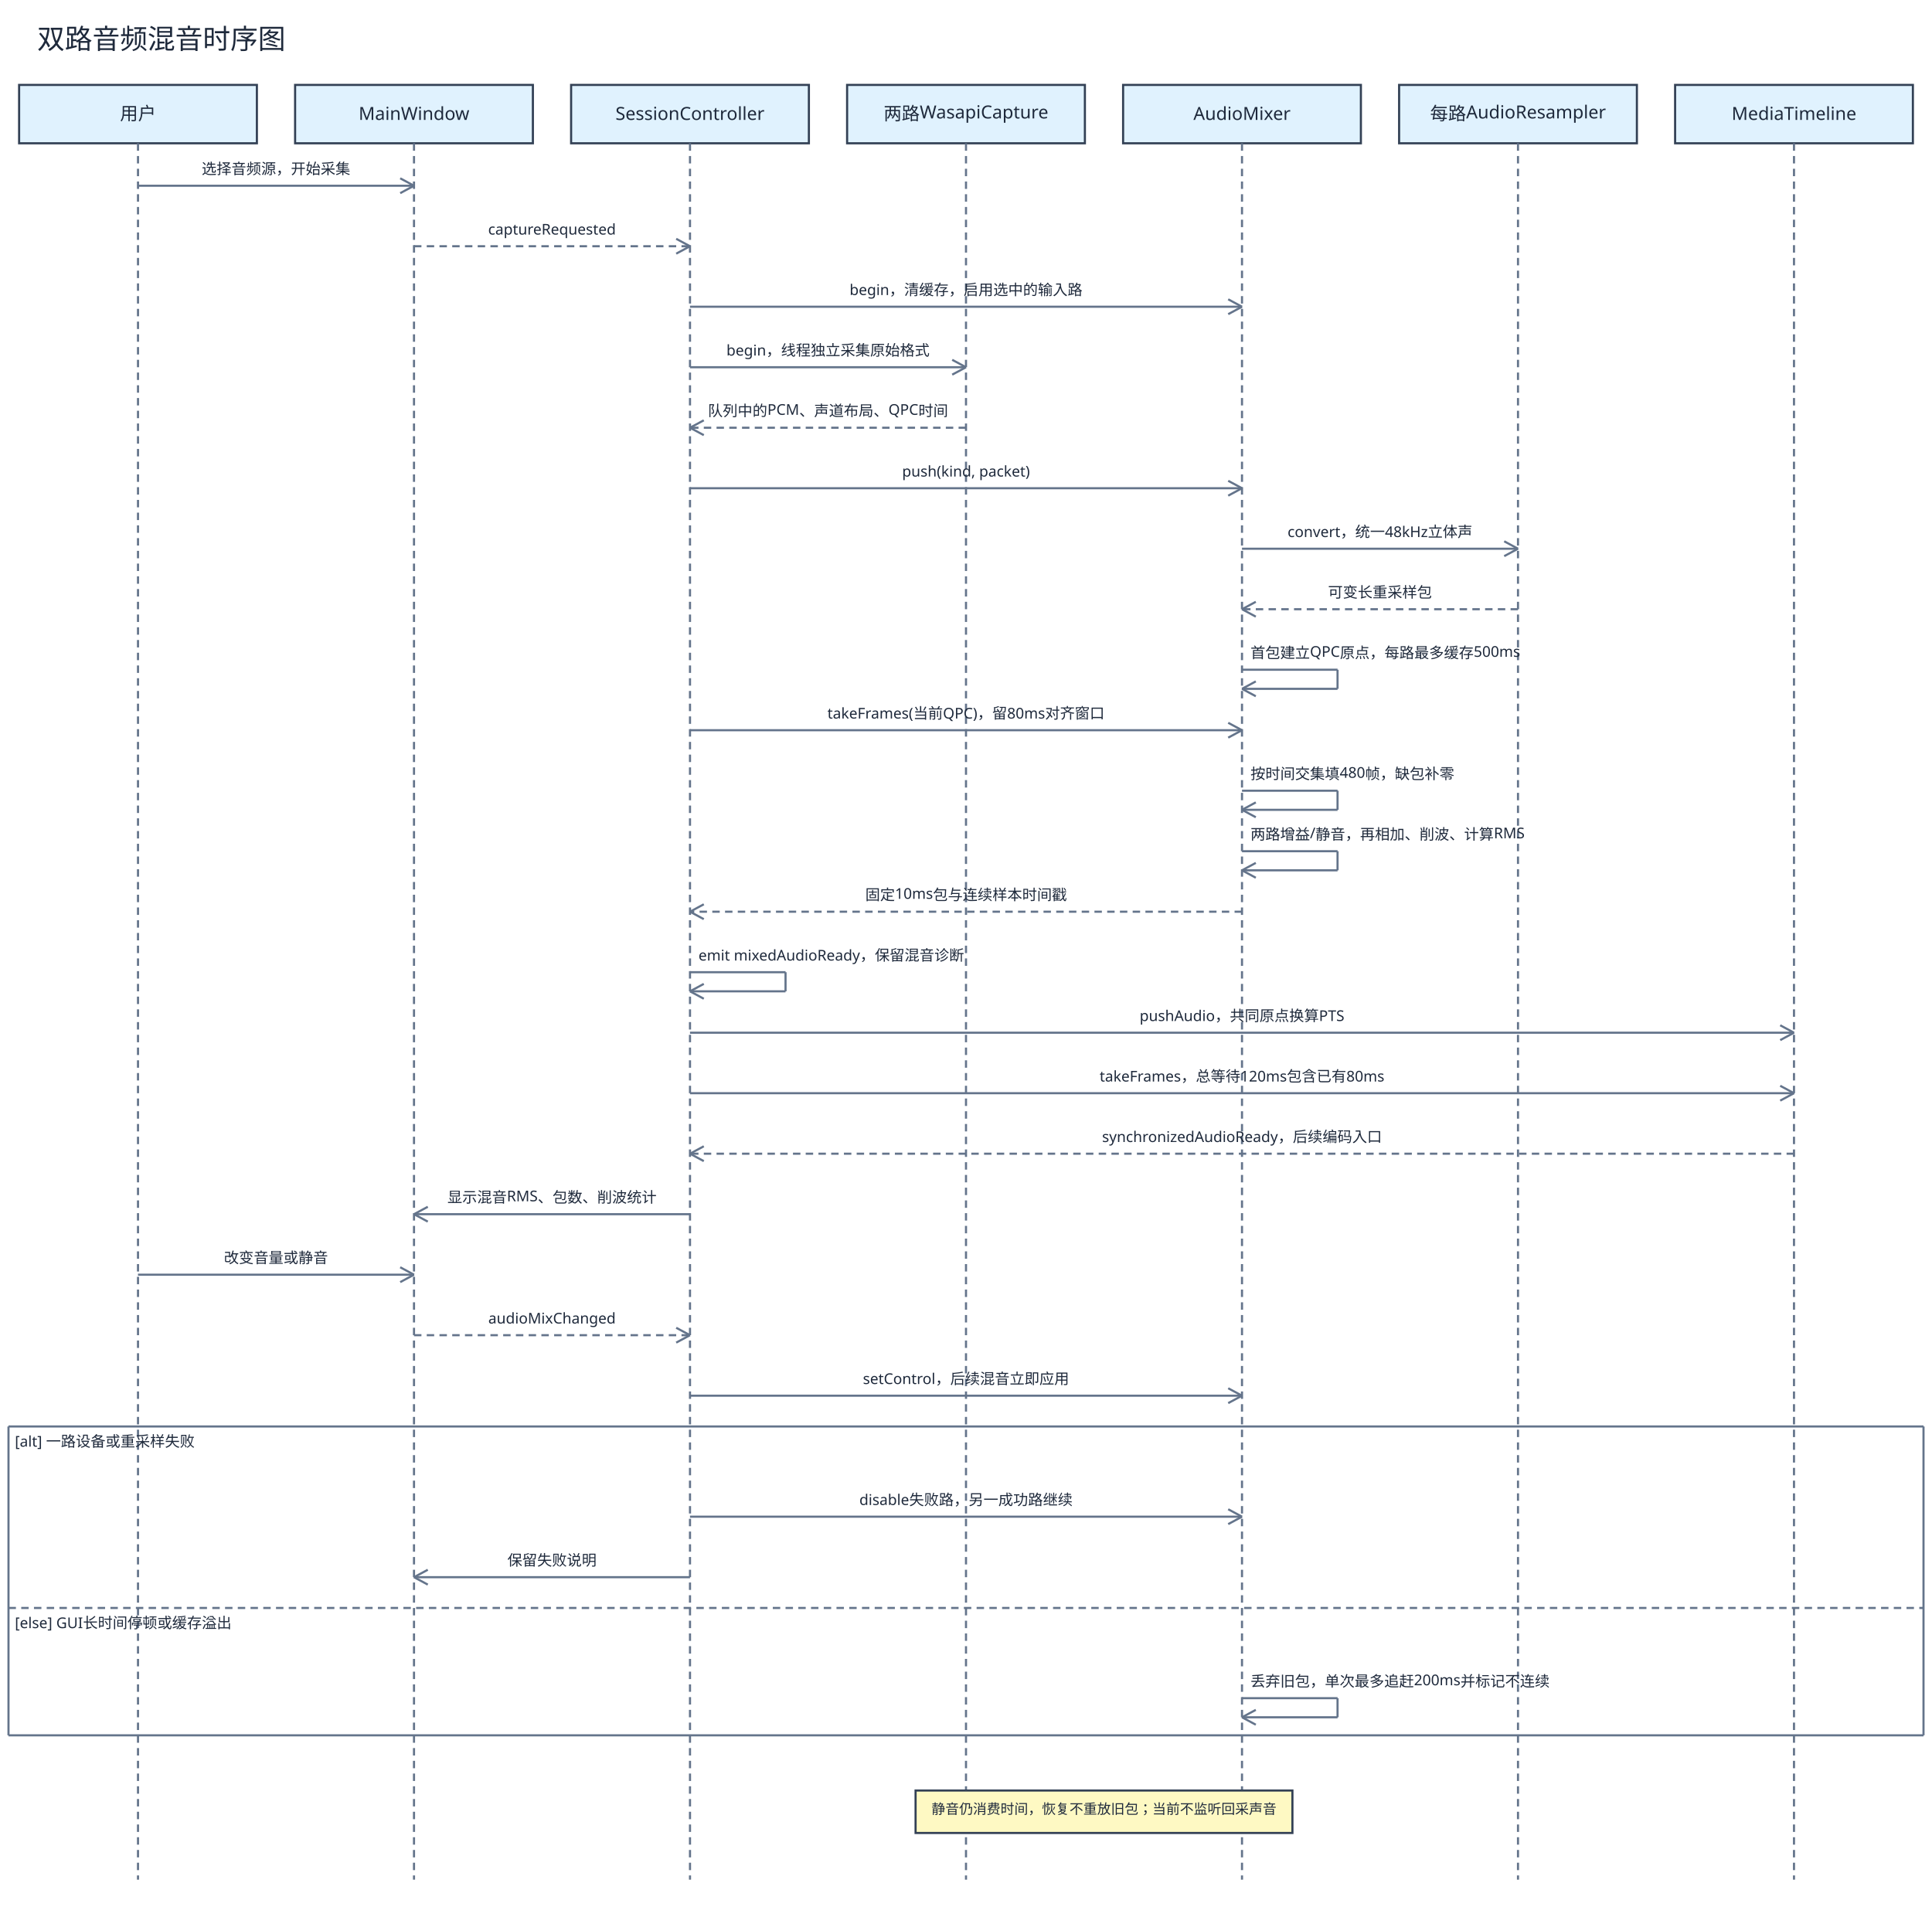
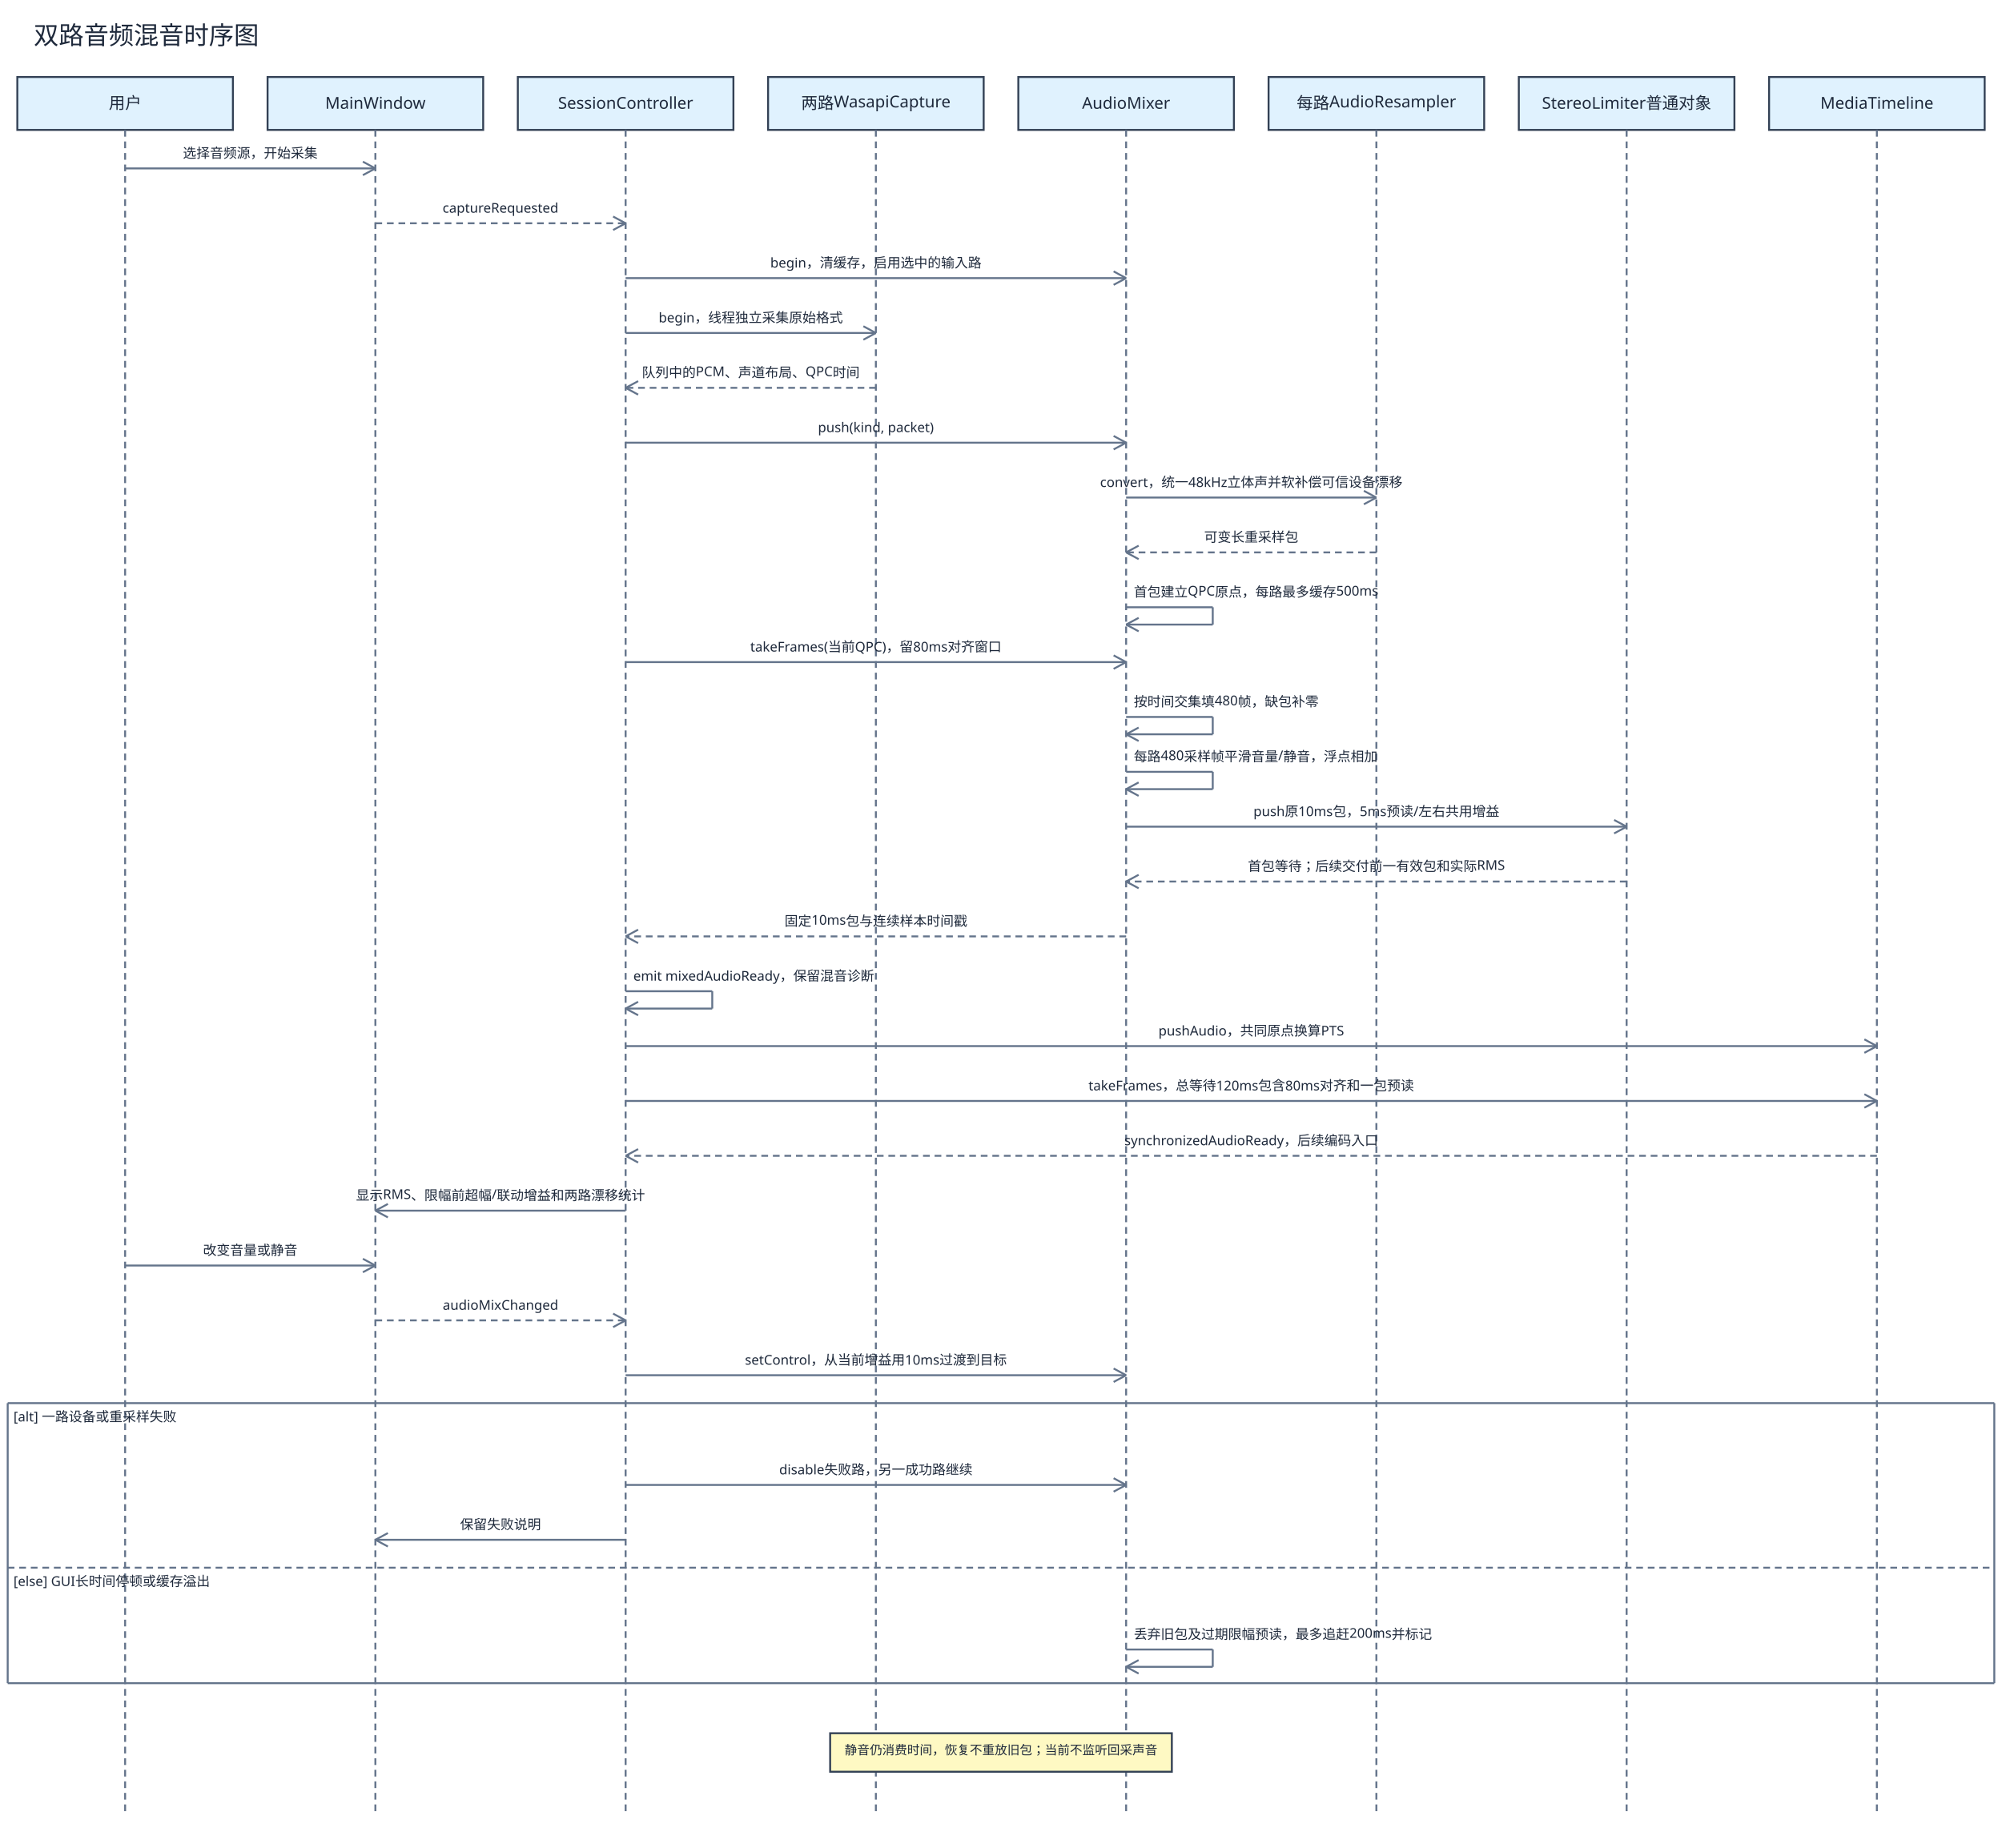
- <svg xmlns="http://www.w3.org/2000/svg" width="1820" height="1806" viewBox="0 0 1820 1806">
+ <svg xmlns="http://www.w3.org/2000/svg" width="2080" height="1920" viewBox="0 0 2080 1920">
  <text x="35" y="46" fill="#1e293b" font-family="Microsoft YaHei, sans-serif" font-size="26" text-anchor="start">双路音频混音时序图</text>
  <rect x="18.0" y="80" width="224" height="55" fill="#e0f2fe" stroke="#334155" stroke-width="2" />
  <text x="130.0" y="113" fill="#1e293b" font-family="Microsoft YaHei, sans-serif" font-size="17" text-anchor="middle">用户</text>
-   <line x1="130.0" y1="135" x2="130.0" y2="1771" stroke="#64748b" stroke-width="2" stroke-dasharray="7 5" />
+   <line x1="130.0" y1="135" x2="130.0" y2="1885" stroke="#64748b" stroke-width="2" stroke-dasharray="7 5" />
  <rect x="278.0" y="80" width="224" height="55" fill="#e0f2fe" stroke="#334155" stroke-width="2" />
  <text x="390.0" y="113" fill="#1e293b" font-family="Microsoft YaHei, sans-serif" font-size="17" text-anchor="middle">MainWindow</text>
-   <line x1="390.0" y1="135" x2="390.0" y2="1771" stroke="#64748b" stroke-width="2" stroke-dasharray="7 5" />
+   <line x1="390.0" y1="135" x2="390.0" y2="1885" stroke="#64748b" stroke-width="2" stroke-dasharray="7 5" />
  <rect x="538.0" y="80" width="224" height="55" fill="#e0f2fe" stroke="#334155" stroke-width="2" />
  <text x="650.0" y="113" fill="#1e293b" font-family="Microsoft YaHei, sans-serif" font-size="17" text-anchor="middle">SessionController</text>
-   <line x1="650.0" y1="135" x2="650.0" y2="1771" stroke="#64748b" stroke-width="2" stroke-dasharray="7 5" />
+   <line x1="650.0" y1="135" x2="650.0" y2="1885" stroke="#64748b" stroke-width="2" stroke-dasharray="7 5" />
  <rect x="798.0" y="80" width="224" height="55" fill="#e0f2fe" stroke="#334155" stroke-width="2" />
  <text x="910.0" y="113" fill="#1e293b" font-family="Microsoft YaHei, sans-serif" font-size="17" text-anchor="middle">两路WasapiCapture</text>
-   <line x1="910.0" y1="135" x2="910.0" y2="1771" stroke="#64748b" stroke-width="2" stroke-dasharray="7 5" />
+   <line x1="910.0" y1="135" x2="910.0" y2="1885" stroke="#64748b" stroke-width="2" stroke-dasharray="7 5" />
  <rect x="1058.0" y="80" width="224" height="55" fill="#e0f2fe" stroke="#334155" stroke-width="2" />
  <text x="1170.0" y="113" fill="#1e293b" font-family="Microsoft YaHei, sans-serif" font-size="17" text-anchor="middle">AudioMixer</text>
-   <line x1="1170.0" y1="135" x2="1170.0" y2="1771" stroke="#64748b" stroke-width="2" stroke-dasharray="7 5" />
+   <line x1="1170.0" y1="135" x2="1170.0" y2="1885" stroke="#64748b" stroke-width="2" stroke-dasharray="7 5" />
  <rect x="1318.0" y="80" width="224" height="55" fill="#e0f2fe" stroke="#334155" stroke-width="2" />
  <text x="1430.0" y="113" fill="#1e293b" font-family="Microsoft YaHei, sans-serif" font-size="17" text-anchor="middle">每路AudioResampler</text>
-   <line x1="1430.0" y1="135" x2="1430.0" y2="1771" stroke="#64748b" stroke-width="2" stroke-dasharray="7 5" />
+   <line x1="1430.0" y1="135" x2="1430.0" y2="1885" stroke="#64748b" stroke-width="2" stroke-dasharray="7 5" />
  <rect x="1578.0" y="80" width="224" height="55" fill="#e0f2fe" stroke="#334155" stroke-width="2" />
-   <text x="1690.0" y="113" fill="#1e293b" font-family="Microsoft YaHei, sans-serif" font-size="17" text-anchor="middle">MediaTimeline</text>
-   <line x1="1690.0" y1="135" x2="1690.0" y2="1771" stroke="#64748b" stroke-width="2" stroke-dasharray="7 5" />
+   <text x="1690.0" y="113" fill="#1e293b" font-family="Microsoft YaHei, sans-serif" font-size="17" text-anchor="middle">StereoLimiter普通对象</text>
+   <line x1="1690.0" y1="135" x2="1690.0" y2="1885" stroke="#64748b" stroke-width="2" stroke-dasharray="7 5" />
+   <rect x="1838.0" y="80" width="224" height="55" fill="#e0f2fe" stroke="#334155" stroke-width="2" />
+   <text x="1950.0" y="113" fill="#1e293b" font-family="Microsoft YaHei, sans-serif" font-size="17" text-anchor="middle">MediaTimeline</text>
+   <line x1="1950.0" y1="135" x2="1950.0" y2="1885" stroke="#64748b" stroke-width="2" stroke-dasharray="7 5" />
  <line x1="130.0" y1="175" x2="390.0" y2="175" stroke="#64748b" stroke-width="2" />
  <line x1="390.0" y1="175" x2="377.0" y2="182.0" stroke="#64748b" stroke-width="2" />
  <line x1="390.0" y1="175" x2="377.0" y2="168.0" stroke="#64748b" stroke-width="2" />
  <text x="260.0" y="164" fill="#1e293b" font-family="Microsoft YaHei, sans-serif" font-size="14" text-anchor="middle">选择音频源，开始采集</text>
  <line x1="390.0" y1="232" x2="650.0" y2="232" stroke="#64748b" stroke-width="2" stroke-dasharray="7 5" />
  <line x1="650.0" y1="232" x2="637.0" y2="239.0" stroke="#64748b" stroke-width="2" />
  <line x1="650.0" y1="232" x2="637.0" y2="225.0" stroke="#64748b" stroke-width="2" />
  <text x="520.0" y="221" fill="#1e293b" font-family="Microsoft YaHei, sans-serif" font-size="14" text-anchor="middle">captureRequested</text>
  <line x1="650.0" y1="289" x2="1170.0" y2="289" stroke="#64748b" stroke-width="2" />
  <line x1="1170.0" y1="289" x2="1157.0" y2="296.0" stroke="#64748b" stroke-width="2" />
  <line x1="1170.0" y1="289" x2="1157.0" y2="282.0" stroke="#64748b" stroke-width="2" />
  <text x="910.0" y="278" fill="#1e293b" font-family="Microsoft YaHei, sans-serif" font-size="14" text-anchor="middle">begin，清缓存，启用选中的输入路</text>
  <line x1="650.0" y1="346" x2="910.0" y2="346" stroke="#64748b" stroke-width="2" />
  <line x1="910.0" y1="346" x2="897.0" y2="353.0" stroke="#64748b" stroke-width="2" />
  <line x1="910.0" y1="346" x2="897.0" y2="339.0" stroke="#64748b" stroke-width="2" />
  <text x="780.0" y="335" fill="#1e293b" font-family="Microsoft YaHei, sans-serif" font-size="14" text-anchor="middle">begin，线程独立采集原始格式</text>
  <line x1="910.0" y1="403" x2="650.0" y2="403" stroke="#64748b" stroke-width="2" stroke-dasharray="7 5" />
  <line x1="650.0" y1="403" x2="663.0" y2="396.0" stroke="#64748b" stroke-width="2" />
  <line x1="650.0" y1="403" x2="663.0" y2="410.0" stroke="#64748b" stroke-width="2" />
  <text x="780.0" y="392" fill="#1e293b" font-family="Microsoft YaHei, sans-serif" font-size="14" text-anchor="middle">队列中的PCM、声道布局、QPC时间</text>
  <line x1="650.0" y1="460" x2="1170.0" y2="460" stroke="#64748b" stroke-width="2" />
  <line x1="1170.0" y1="460" x2="1157.0" y2="467.0" stroke="#64748b" stroke-width="2" />
  <line x1="1170.0" y1="460" x2="1157.0" y2="453.0" stroke="#64748b" stroke-width="2" />
  <text x="910.0" y="449" fill="#1e293b" font-family="Microsoft YaHei, sans-serif" font-size="14" text-anchor="middle">push(kind, packet)</text>
  <line x1="1170.0" y1="517" x2="1430.0" y2="517" stroke="#64748b" stroke-width="2" />
  <line x1="1430.0" y1="517" x2="1417.0" y2="524.0" stroke="#64748b" stroke-width="2" />
  <line x1="1430.0" y1="517" x2="1417.0" y2="510.0" stroke="#64748b" stroke-width="2" />
-   <text x="1300.0" y="506" fill="#1e293b" font-family="Microsoft YaHei, sans-serif" font-size="14" text-anchor="middle">convert，统一48kHz立体声</text>
+   <text x="1300.0" y="506" fill="#1e293b" font-family="Microsoft YaHei, sans-serif" font-size="14" text-anchor="middle">convert，统一48kHz立体声并软补偿可信设备漂移</text>
  <line x1="1430.0" y1="574" x2="1170.0" y2="574" stroke="#64748b" stroke-width="2" stroke-dasharray="7 5" />
  <line x1="1170.0" y1="574" x2="1183.0" y2="567.0" stroke="#64748b" stroke-width="2" />
  <line x1="1170.0" y1="574" x2="1183.0" y2="581.0" stroke="#64748b" stroke-width="2" />
  <text x="1300.0" y="563" fill="#1e293b" font-family="Microsoft YaHei, sans-serif" font-size="14" text-anchor="middle">可变长重采样包</text>
  <line x1="1170.0" y1="631" x2="1260.0" y2="631" stroke="#64748b" stroke-width="2" />
  <line x1="1260.0" y1="631" x2="1260.0" y2="649" stroke="#64748b" stroke-width="2" />
  <line x1="1260.0" y1="649" x2="1170.0" y2="649" stroke="#64748b" stroke-width="2" />
  <line x1="1170.0" y1="649" x2="1183.0" y2="642.0" stroke="#64748b" stroke-width="2" />
  <line x1="1170.0" y1="649" x2="1183.0" y2="656.0" stroke="#64748b" stroke-width="2" />
  <text x="1178.0" y="620" fill="#1e293b" font-family="Microsoft YaHei, sans-serif" font-size="14" text-anchor="start">首包建立QPC原点，每路最多缓存500ms</text>
  <line x1="650.0" y1="688" x2="1170.0" y2="688" stroke="#64748b" stroke-width="2" />
  <line x1="1170.0" y1="688" x2="1157.0" y2="695.0" stroke="#64748b" stroke-width="2" />
  <line x1="1170.0" y1="688" x2="1157.0" y2="681.0" stroke="#64748b" stroke-width="2" />
  <text x="910.0" y="677" fill="#1e293b" font-family="Microsoft YaHei, sans-serif" font-size="14" text-anchor="middle">takeFrames(当前QPC)，留80ms对齐窗口</text>
  <line x1="1170.0" y1="745" x2="1260.0" y2="745" stroke="#64748b" stroke-width="2" />
  <line x1="1260.0" y1="745" x2="1260.0" y2="763" stroke="#64748b" stroke-width="2" />
  <line x1="1260.0" y1="763" x2="1170.0" y2="763" stroke="#64748b" stroke-width="2" />
  <line x1="1170.0" y1="763" x2="1183.0" y2="756.0" stroke="#64748b" stroke-width="2" />
  <line x1="1170.0" y1="763" x2="1183.0" y2="770.0" stroke="#64748b" stroke-width="2" />
  <text x="1178.0" y="734" fill="#1e293b" font-family="Microsoft YaHei, sans-serif" font-size="14" text-anchor="start">按时间交集填480帧，缺包补零</text>
  <line x1="1170.0" y1="802" x2="1260.0" y2="802" stroke="#64748b" stroke-width="2" />
  <line x1="1260.0" y1="802" x2="1260.0" y2="820" stroke="#64748b" stroke-width="2" />
  <line x1="1260.0" y1="820" x2="1170.0" y2="820" stroke="#64748b" stroke-width="2" />
  <line x1="1170.0" y1="820" x2="1183.0" y2="813.0" stroke="#64748b" stroke-width="2" />
  <line x1="1170.0" y1="820" x2="1183.0" y2="827.0" stroke="#64748b" stroke-width="2" />
-   <text x="1178.0" y="791" fill="#1e293b" font-family="Microsoft YaHei, sans-serif" font-size="14" text-anchor="start">两路增益/静音，再相加、削波、计算RMS</text>
-   <line x1="1170.0" y1="859" x2="650.0" y2="859" stroke="#64748b" stroke-width="2" stroke-dasharray="7 5" />
-   <line x1="650.0" y1="859" x2="663.0" y2="852.0" stroke="#64748b" stroke-width="2" />
-   <line x1="650.0" y1="859" x2="663.0" y2="866.0" stroke="#64748b" stroke-width="2" />
-   <text x="910.0" y="848" fill="#1e293b" font-family="Microsoft YaHei, sans-serif" font-size="14" text-anchor="middle">固定10ms包与连续样本时间戳</text>
-   <line x1="650.0" y1="916" x2="740.0" y2="916" stroke="#64748b" stroke-width="2" />
-   <line x1="740.0" y1="916" x2="740.0" y2="934" stroke="#64748b" stroke-width="2" />
-   <line x1="740.0" y1="934" x2="650.0" y2="934" stroke="#64748b" stroke-width="2" />
-   <line x1="650.0" y1="934" x2="663.0" y2="927.0" stroke="#64748b" stroke-width="2" />
-   <line x1="650.0" y1="934" x2="663.0" y2="941.0" stroke="#64748b" stroke-width="2" />
-   <text x="658.0" y="905" fill="#1e293b" font-family="Microsoft YaHei, sans-serif" font-size="14" text-anchor="start">emit mixedAudioReady，保留混音诊断</text>
-   <line x1="650.0" y1="973" x2="1690.0" y2="973" stroke="#64748b" stroke-width="2" />
-   <line x1="1690.0" y1="973" x2="1677.0" y2="980.0" stroke="#64748b" stroke-width="2" />
-   <line x1="1690.0" y1="973" x2="1677.0" y2="966.0" stroke="#64748b" stroke-width="2" />
-   <text x="1170.0" y="962" fill="#1e293b" font-family="Microsoft YaHei, sans-serif" font-size="14" text-anchor="middle">pushAudio，共同原点换算PTS</text>
-   <line x1="650.0" y1="1030" x2="1690.0" y2="1030" stroke="#64748b" stroke-width="2" />
-   <line x1="1690.0" y1="1030" x2="1677.0" y2="1037.0" stroke="#64748b" stroke-width="2" />
-   <line x1="1690.0" y1="1030" x2="1677.0" y2="1023.0" stroke="#64748b" stroke-width="2" />
-   <text x="1170.0" y="1019" fill="#1e293b" font-family="Microsoft YaHei, sans-serif" font-size="14" text-anchor="middle">takeFrames，总等待120ms包含已有80ms</text>
-   <line x1="1690.0" y1="1087" x2="650.0" y2="1087" stroke="#64748b" stroke-width="2" stroke-dasharray="7 5" />
-   <line x1="650.0" y1="1087" x2="663.0" y2="1080.0" stroke="#64748b" stroke-width="2" />
-   <line x1="650.0" y1="1087" x2="663.0" y2="1094.0" stroke="#64748b" stroke-width="2" />
-   <text x="1170.0" y="1076" fill="#1e293b" font-family="Microsoft YaHei, sans-serif" font-size="14" text-anchor="middle">synchronizedAudioReady，后续编码入口</text>
-   <line x1="650.0" y1="1144" x2="390.0" y2="1144" stroke="#64748b" stroke-width="2" />
-   <line x1="390.0" y1="1144" x2="403.0" y2="1137.0" stroke="#64748b" stroke-width="2" />
-   <line x1="390.0" y1="1144" x2="403.0" y2="1151.0" stroke="#64748b" stroke-width="2" />
-   <text x="520.0" y="1133" fill="#1e293b" font-family="Microsoft YaHei, sans-serif" font-size="14" text-anchor="middle">显示混音RMS、包数、削波统计</text>
-   <line x1="130.0" y1="1201" x2="390.0" y2="1201" stroke="#64748b" stroke-width="2" />
-   <line x1="390.0" y1="1201" x2="377.0" y2="1208.0" stroke="#64748b" stroke-width="2" />
-   <line x1="390.0" y1="1201" x2="377.0" y2="1194.0" stroke="#64748b" stroke-width="2" />
-   <text x="260.0" y="1190" fill="#1e293b" font-family="Microsoft YaHei, sans-serif" font-size="14" text-anchor="middle">改变音量或静音</text>
-   <line x1="390.0" y1="1258" x2="650.0" y2="1258" stroke="#64748b" stroke-width="2" stroke-dasharray="7 5" />
-   <line x1="650.0" y1="1258" x2="637.0" y2="1265.0" stroke="#64748b" stroke-width="2" />
-   <line x1="650.0" y1="1258" x2="637.0" y2="1251.0" stroke="#64748b" stroke-width="2" />
-   <text x="520.0" y="1247" fill="#1e293b" font-family="Microsoft YaHei, sans-serif" font-size="14" text-anchor="middle">audioMixChanged</text>
-   <line x1="650.0" y1="1315" x2="1170.0" y2="1315" stroke="#64748b" stroke-width="2" />
-   <line x1="1170.0" y1="1315" x2="1157.0" y2="1322.0" stroke="#64748b" stroke-width="2" />
-   <line x1="1170.0" y1="1315" x2="1157.0" y2="1308.0" stroke="#64748b" stroke-width="2" />
-   <text x="910.0" y="1304" fill="#1e293b" font-family="Microsoft YaHei, sans-serif" font-size="14" text-anchor="middle">setControl，后续混音立即应用</text>
-   <text x="14" y="1363" fill="#1e293b" font-family="Microsoft YaHei, sans-serif" font-size="14" text-anchor="start">[alt] 一路设备或重采样失败</text>
-   <line x1="8" y1="1344" x2="1812" y2="1344" stroke="#64748b" stroke-width="2" />
+   <text x="1178.0" y="791" fill="#1e293b" font-family="Microsoft YaHei, sans-serif" font-size="14" text-anchor="start">每路480采样帧平滑音量/静音，浮点相加</text>
+   <line x1="1170.0" y1="859" x2="1690.0" y2="859" stroke="#64748b" stroke-width="2" />
+   <line x1="1690.0" y1="859" x2="1677.0" y2="866.0" stroke="#64748b" stroke-width="2" />
+   <line x1="1690.0" y1="859" x2="1677.0" y2="852.0" stroke="#64748b" stroke-width="2" />
+   <text x="1430.0" y="848" fill="#1e293b" font-family="Microsoft YaHei, sans-serif" font-size="14" text-anchor="middle">push原10ms包，5ms预读/左右共用增益</text>
+   <line x1="1690.0" y1="916" x2="1170.0" y2="916" stroke="#64748b" stroke-width="2" stroke-dasharray="7 5" />
+   <line x1="1170.0" y1="916" x2="1183.0" y2="909.0" stroke="#64748b" stroke-width="2" />
+   <line x1="1170.0" y1="916" x2="1183.0" y2="923.0" stroke="#64748b" stroke-width="2" />
+   <text x="1430.0" y="905" fill="#1e293b" font-family="Microsoft YaHei, sans-serif" font-size="14" text-anchor="middle">首包等待；后续交付前一有效包和实际RMS</text>
+   <line x1="1170.0" y1="973" x2="650.0" y2="973" stroke="#64748b" stroke-width="2" stroke-dasharray="7 5" />
+   <line x1="650.0" y1="973" x2="663.0" y2="966.0" stroke="#64748b" stroke-width="2" />
+   <line x1="650.0" y1="973" x2="663.0" y2="980.0" stroke="#64748b" stroke-width="2" />
+   <text x="910.0" y="962" fill="#1e293b" font-family="Microsoft YaHei, sans-serif" font-size="14" text-anchor="middle">固定10ms包与连续样本时间戳</text>
+   <line x1="650.0" y1="1030" x2="740.0" y2="1030" stroke="#64748b" stroke-width="2" />
+   <line x1="740.0" y1="1030" x2="740.0" y2="1048" stroke="#64748b" stroke-width="2" />
+   <line x1="740.0" y1="1048" x2="650.0" y2="1048" stroke="#64748b" stroke-width="2" />
+   <line x1="650.0" y1="1048" x2="663.0" y2="1041.0" stroke="#64748b" stroke-width="2" />
+   <line x1="650.0" y1="1048" x2="663.0" y2="1055.0" stroke="#64748b" stroke-width="2" />
+   <text x="658.0" y="1019" fill="#1e293b" font-family="Microsoft YaHei, sans-serif" font-size="14" text-anchor="start">emit mixedAudioReady，保留混音诊断</text>
+   <line x1="650.0" y1="1087" x2="1950.0" y2="1087" stroke="#64748b" stroke-width="2" />
+   <line x1="1950.0" y1="1087" x2="1937.0" y2="1094.0" stroke="#64748b" stroke-width="2" />
+   <line x1="1950.0" y1="1087" x2="1937.0" y2="1080.0" stroke="#64748b" stroke-width="2" />
+   <text x="1300.0" y="1076" fill="#1e293b" font-family="Microsoft YaHei, sans-serif" font-size="14" text-anchor="middle">pushAudio，共同原点换算PTS</text>
+   <line x1="650.0" y1="1144" x2="1950.0" y2="1144" stroke="#64748b" stroke-width="2" />
+   <line x1="1950.0" y1="1144" x2="1937.0" y2="1151.0" stroke="#64748b" stroke-width="2" />
+   <line x1="1950.0" y1="1144" x2="1937.0" y2="1137.0" stroke="#64748b" stroke-width="2" />
+   <text x="1300.0" y="1133" fill="#1e293b" font-family="Microsoft YaHei, sans-serif" font-size="14" text-anchor="middle">takeFrames，总等待120ms包含80ms对齐和一包预读</text>
+   <line x1="1950.0" y1="1201" x2="650.0" y2="1201" stroke="#64748b" stroke-width="2" stroke-dasharray="7 5" />
+   <line x1="650.0" y1="1201" x2="663.0" y2="1194.0" stroke="#64748b" stroke-width="2" />
+   <line x1="650.0" y1="1201" x2="663.0" y2="1208.0" stroke="#64748b" stroke-width="2" />
+   <text x="1300.0" y="1190" fill="#1e293b" font-family="Microsoft YaHei, sans-serif" font-size="14" text-anchor="middle">synchronizedAudioReady，后续编码入口</text>
+   <line x1="650.0" y1="1258" x2="390.0" y2="1258" stroke="#64748b" stroke-width="2" />
+   <line x1="390.0" y1="1258" x2="403.0" y2="1251.0" stroke="#64748b" stroke-width="2" />
+   <line x1="390.0" y1="1258" x2="403.0" y2="1265.0" stroke="#64748b" stroke-width="2" />
+   <text x="520.0" y="1247" fill="#1e293b" font-family="Microsoft YaHei, sans-serif" font-size="14" text-anchor="middle">显示RMS、限幅前超幅/联动增益和两路漂移统计</text>
+   <line x1="130.0" y1="1315" x2="390.0" y2="1315" stroke="#64748b" stroke-width="2" />
+   <line x1="390.0" y1="1315" x2="377.0" y2="1322.0" stroke="#64748b" stroke-width="2" />
+   <line x1="390.0" y1="1315" x2="377.0" y2="1308.0" stroke="#64748b" stroke-width="2" />
+   <text x="260.0" y="1304" fill="#1e293b" font-family="Microsoft YaHei, sans-serif" font-size="14" text-anchor="middle">改变音量或静音</text>
+   <line x1="390.0" y1="1372" x2="650.0" y2="1372" stroke="#64748b" stroke-width="2" stroke-dasharray="7 5" />
+   <line x1="650.0" y1="1372" x2="637.0" y2="1379.0" stroke="#64748b" stroke-width="2" />
+   <line x1="650.0" y1="1372" x2="637.0" y2="1365.0" stroke="#64748b" stroke-width="2" />
+   <text x="520.0" y="1361" fill="#1e293b" font-family="Microsoft YaHei, sans-serif" font-size="14" text-anchor="middle">audioMixChanged</text>
  <line x1="650.0" y1="1429" x2="1170.0" y2="1429" stroke="#64748b" stroke-width="2" />
  <line x1="1170.0" y1="1429" x2="1157.0" y2="1436.0" stroke="#64748b" stroke-width="2" />
  <line x1="1170.0" y1="1429" x2="1157.0" y2="1422.0" stroke="#64748b" stroke-width="2" />
-   <text x="910.0" y="1418" fill="#1e293b" font-family="Microsoft YaHei, sans-serif" font-size="14" text-anchor="middle">disable失败路，另一成功路继续</text>
-   <line x1="650.0" y1="1486" x2="390.0" y2="1486" stroke="#64748b" stroke-width="2" />
-   <line x1="390.0" y1="1486" x2="403.0" y2="1479.0" stroke="#64748b" stroke-width="2" />
-   <line x1="390.0" y1="1486" x2="403.0" y2="1493.0" stroke="#64748b" stroke-width="2" />
-   <text x="520.0" y="1475" fill="#1e293b" font-family="Microsoft YaHei, sans-serif" font-size="14" text-anchor="middle">保留失败说明</text>
-   <line x1="8" y1="1515" x2="1812" y2="1515" stroke="#64748b" stroke-width="2" stroke-dasharray="7 5" />
-   <text x="14" y="1534" fill="#1e293b" font-family="Microsoft YaHei, sans-serif" font-size="14" text-anchor="start">[else] GUI长时间停顿或缓存溢出</text>
-   <line x1="1170.0" y1="1600" x2="1260.0" y2="1600" stroke="#64748b" stroke-width="2" />
-   <line x1="1260.0" y1="1600" x2="1260.0" y2="1618" stroke="#64748b" stroke-width="2" />
-   <line x1="1260.0" y1="1618" x2="1170.0" y2="1618" stroke="#64748b" stroke-width="2" />
-   <line x1="1170.0" y1="1618" x2="1183.0" y2="1611.0" stroke="#64748b" stroke-width="2" />
-   <line x1="1170.0" y1="1618" x2="1183.0" y2="1625.0" stroke="#64748b" stroke-width="2" />
-   <text x="1178.0" y="1589" fill="#1e293b" font-family="Microsoft YaHei, sans-serif" font-size="14" text-anchor="start">丢弃旧包，单次最多追赶200ms并标记不连续</text>
-   <line x1="8" y1="1344" x2="8" y2="1635" stroke="#64748b" stroke-width="2" />
-   <line x1="1812" y1="1344" x2="1812" y2="1635" stroke="#64748b" stroke-width="2" />
-   <line x1="8" y1="1635" x2="1812" y2="1635" stroke="#64748b" stroke-width="2" />
-   <rect x="862.5" y="1687" width="355.0" height="40" fill="#fef9c3" stroke="#334155" stroke-width="2" />
-   <text x="1040.0" y="1709" fill="#1e293b" font-family="Microsoft YaHei, sans-serif" font-size="13" text-anchor="middle">静音仍消费时间，恢复不重放旧包；当前不监听回采声音</text>
+   <text x="910.0" y="1418" fill="#1e293b" font-family="Microsoft YaHei, sans-serif" font-size="14" text-anchor="middle">setControl，从当前增益用10ms过渡到目标</text>
+   <text x="14" y="1477" fill="#1e293b" font-family="Microsoft YaHei, sans-serif" font-size="14" text-anchor="start">[alt] 一路设备或重采样失败</text>
+   <line x1="8" y1="1458" x2="2072" y2="1458" stroke="#64748b" stroke-width="2" />
+   <line x1="650.0" y1="1543" x2="1170.0" y2="1543" stroke="#64748b" stroke-width="2" />
+   <line x1="1170.0" y1="1543" x2="1157.0" y2="1550.0" stroke="#64748b" stroke-width="2" />
+   <line x1="1170.0" y1="1543" x2="1157.0" y2="1536.0" stroke="#64748b" stroke-width="2" />
+   <text x="910.0" y="1532" fill="#1e293b" font-family="Microsoft YaHei, sans-serif" font-size="14" text-anchor="middle">disable失败路，另一成功路继续</text>
+   <line x1="650.0" y1="1600" x2="390.0" y2="1600" stroke="#64748b" stroke-width="2" />
+   <line x1="390.0" y1="1600" x2="403.0" y2="1593.0" stroke="#64748b" stroke-width="2" />
+   <line x1="390.0" y1="1600" x2="403.0" y2="1607.0" stroke="#64748b" stroke-width="2" />
+   <text x="520.0" y="1589" fill="#1e293b" font-family="Microsoft YaHei, sans-serif" font-size="14" text-anchor="middle">保留失败说明</text>
+   <line x1="8" y1="1629" x2="2072" y2="1629" stroke="#64748b" stroke-width="2" stroke-dasharray="7 5" />
+   <text x="14" y="1648" fill="#1e293b" font-family="Microsoft YaHei, sans-serif" font-size="14" text-anchor="start">[else] GUI长时间停顿或缓存溢出</text>
+   <line x1="1170.0" y1="1714" x2="1260.0" y2="1714" stroke="#64748b" stroke-width="2" />
+   <line x1="1260.0" y1="1714" x2="1260.0" y2="1732" stroke="#64748b" stroke-width="2" />
+   <line x1="1260.0" y1="1732" x2="1170.0" y2="1732" stroke="#64748b" stroke-width="2" />
+   <line x1="1170.0" y1="1732" x2="1183.0" y2="1725.0" stroke="#64748b" stroke-width="2" />
+   <line x1="1170.0" y1="1732" x2="1183.0" y2="1739.0" stroke="#64748b" stroke-width="2" />
+   <text x="1178.0" y="1703" fill="#1e293b" font-family="Microsoft YaHei, sans-serif" font-size="14" text-anchor="start">丢弃旧包及过期限幅预读，最多追赶200ms并标记</text>
+   <line x1="8" y1="1458" x2="8" y2="1749" stroke="#64748b" stroke-width="2" />
+   <line x1="2072" y1="1458" x2="2072" y2="1749" stroke="#64748b" stroke-width="2" />
+   <line x1="8" y1="1749" x2="2072" y2="1749" stroke="#64748b" stroke-width="2" />
+   <rect x="862.5" y="1801" width="355.0" height="40" fill="#fef9c3" stroke="#334155" stroke-width="2" />
+   <text x="1040.0" y="1823" fill="#1e293b" font-family="Microsoft YaHei, sans-serif" font-size="13" text-anchor="middle">静音仍消费时间，恢复不重放旧包；当前不监听回采声音</text>
</svg>
